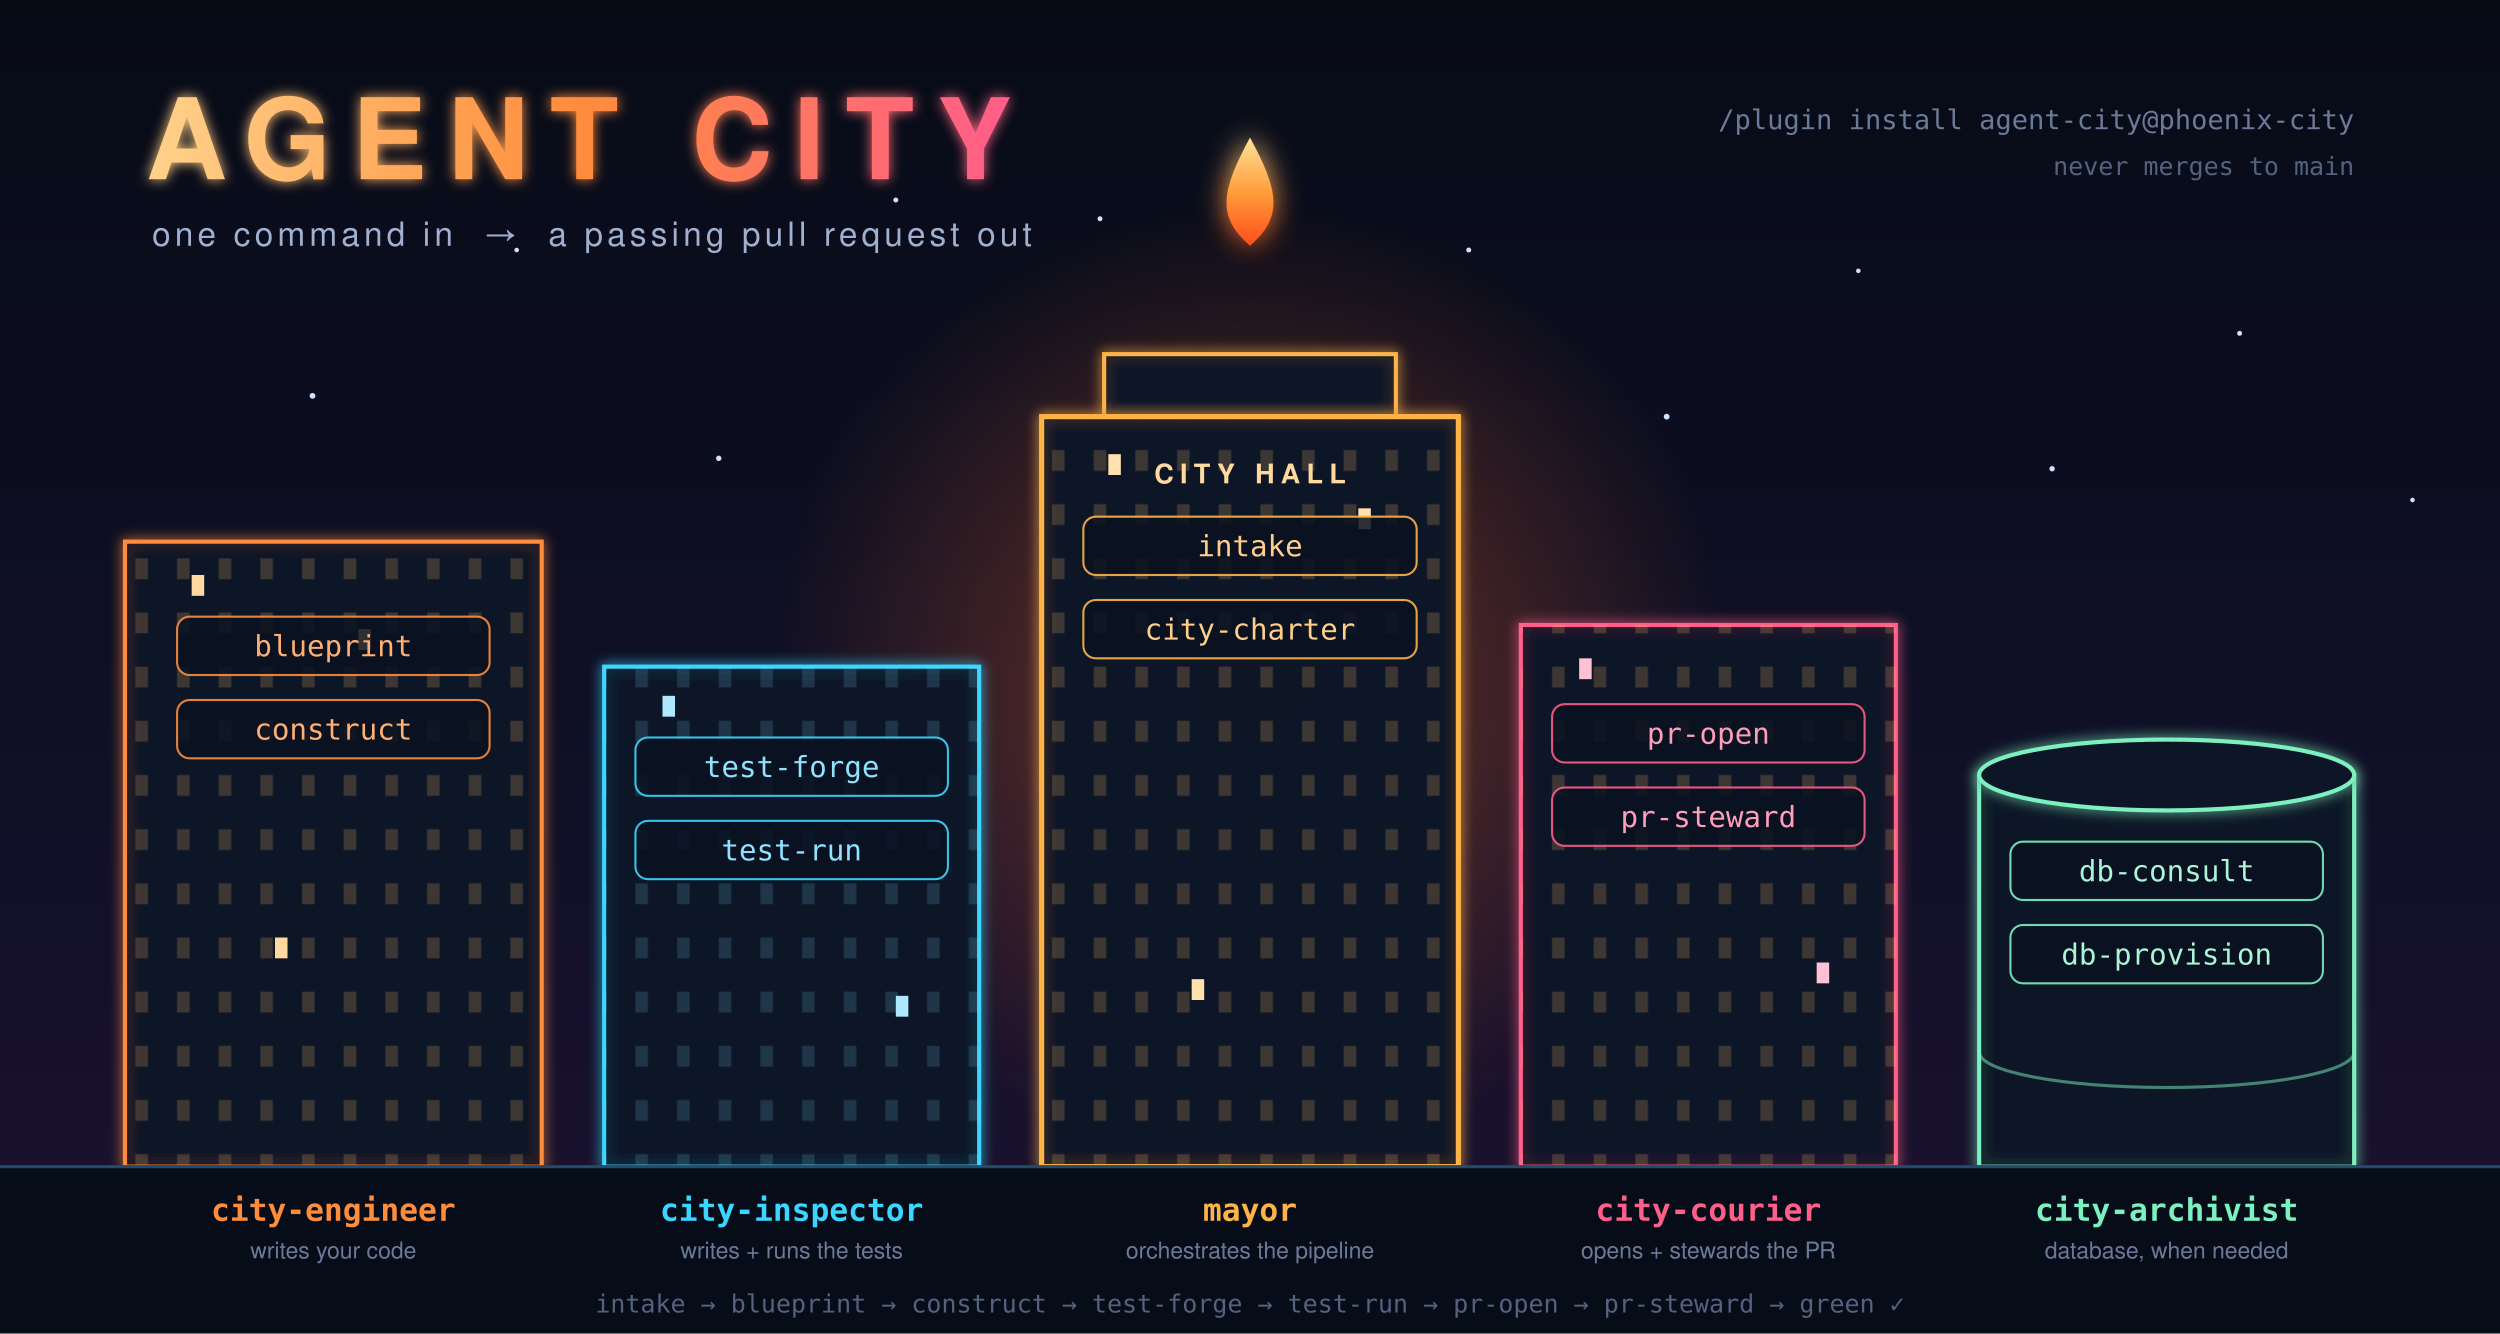
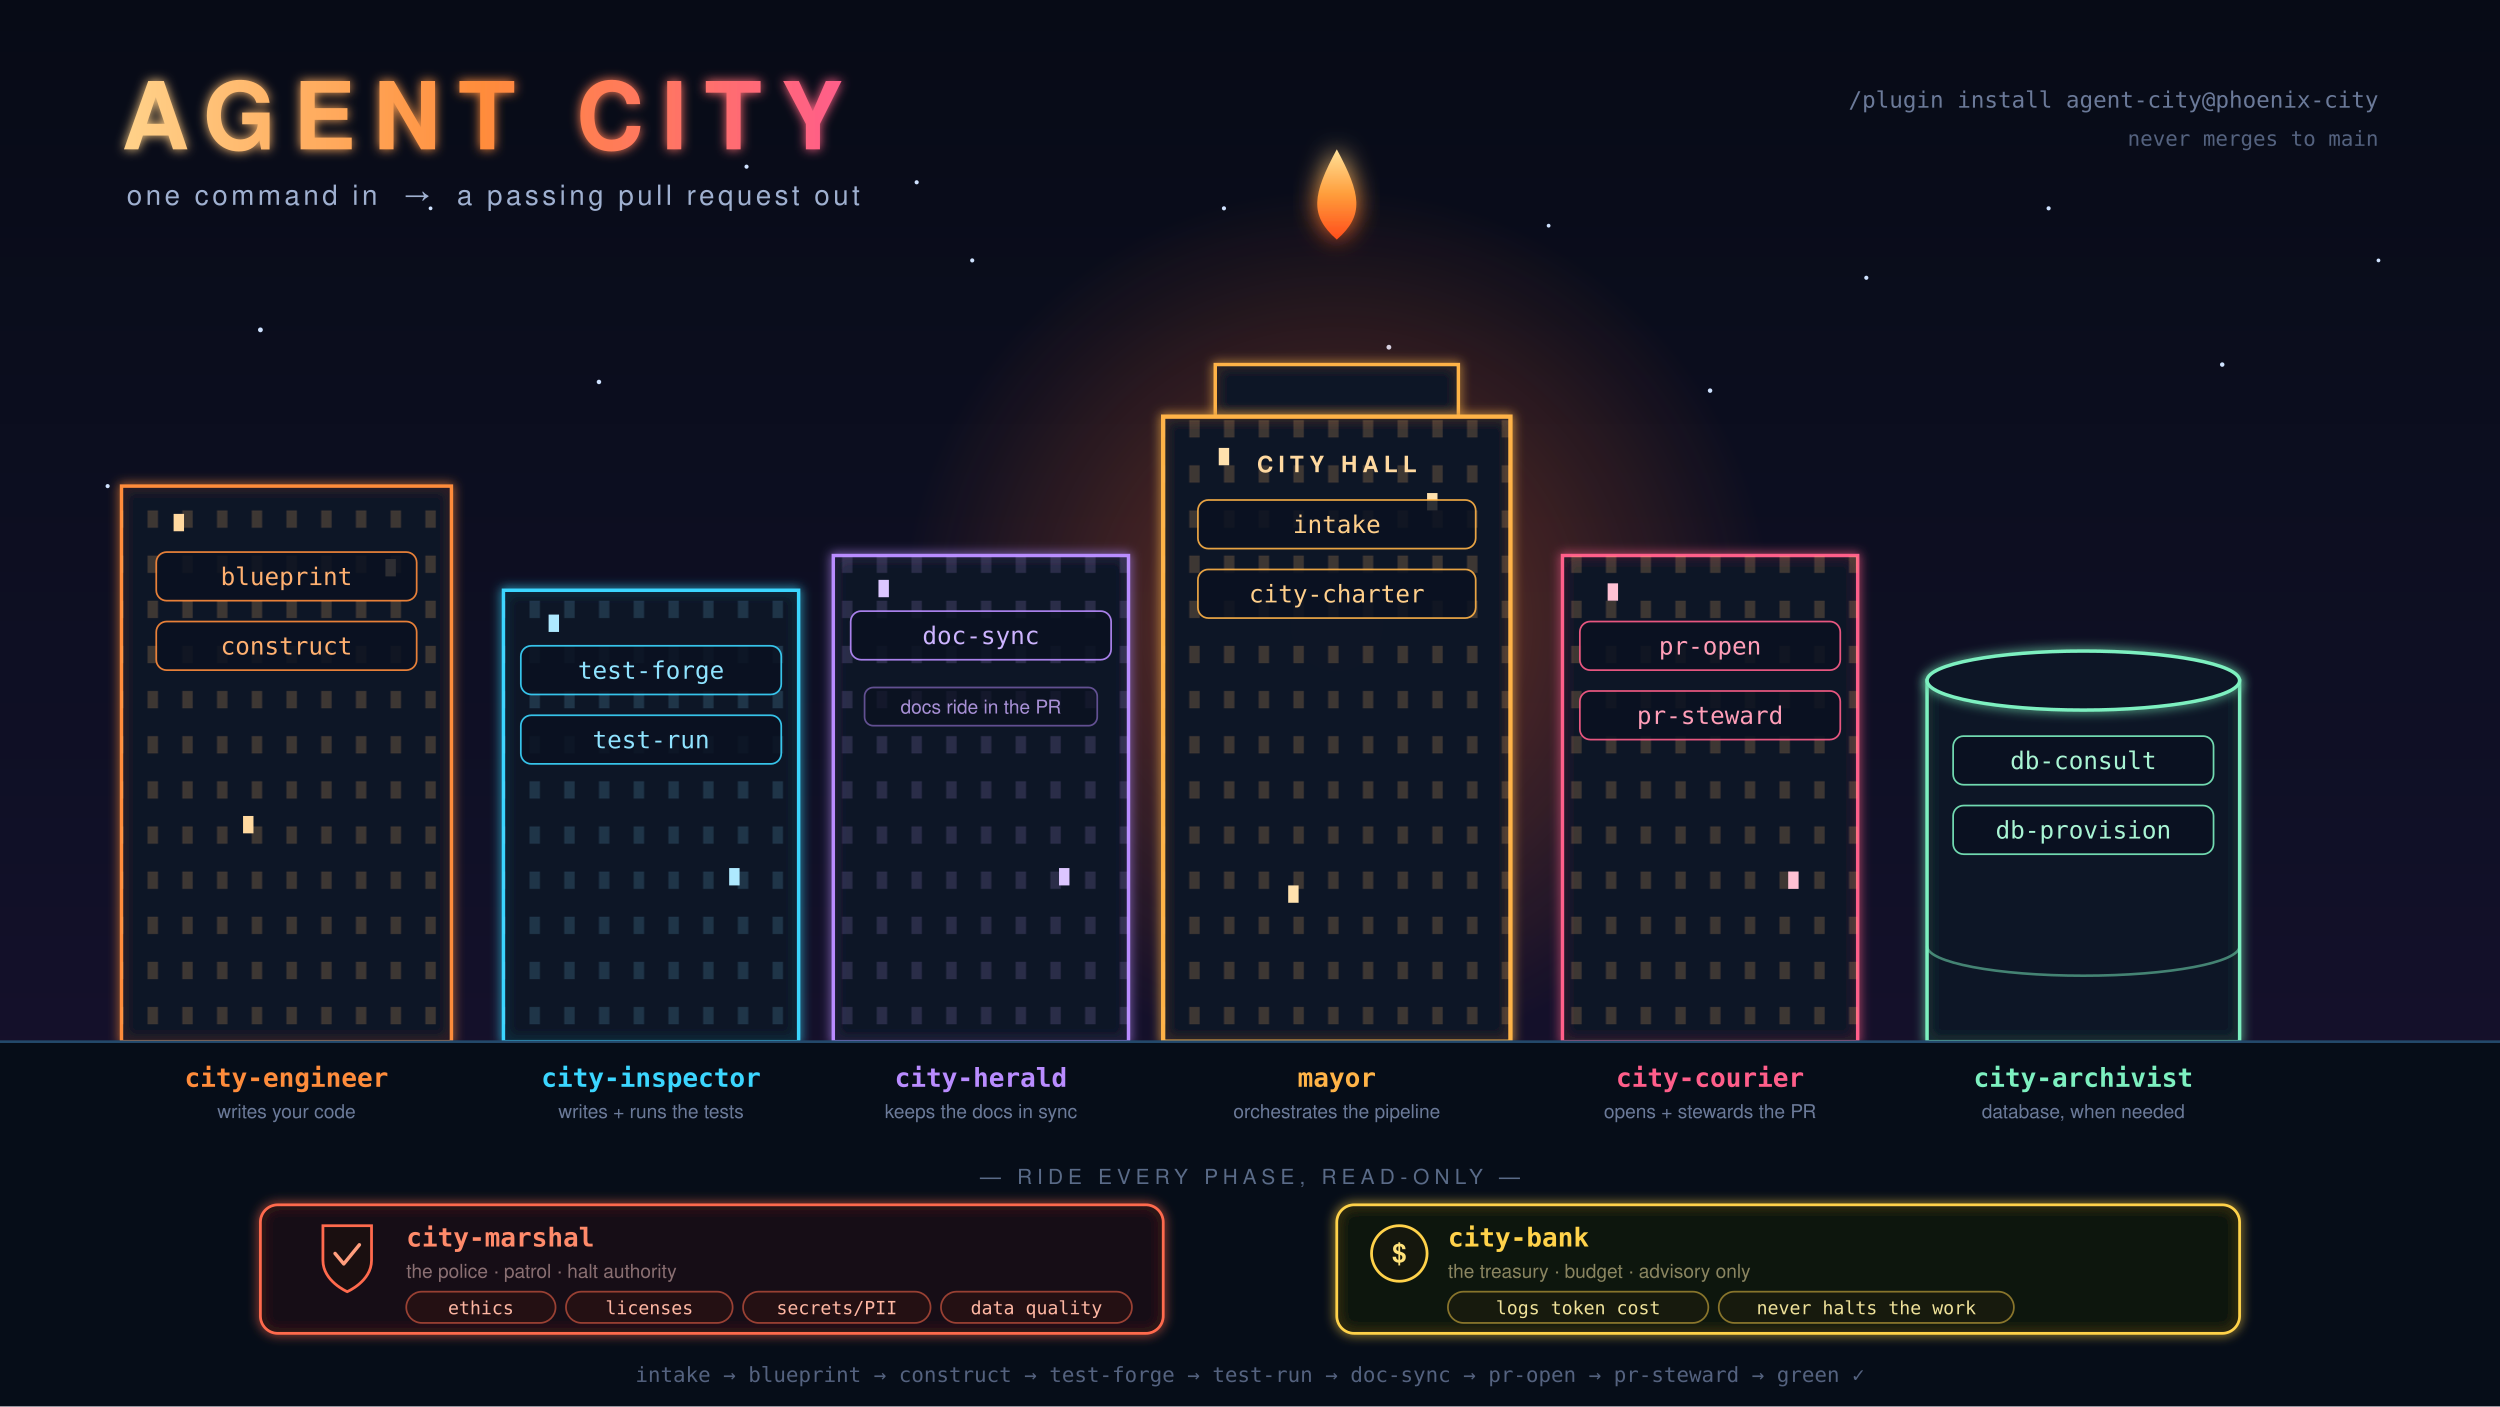
- <svg xmlns="http://www.w3.org/2000/svg" viewBox="0 0 1200 640" role="img" aria-label="Agent City: the Mayor orchestrates from City Hall; the engineer, inspector, courier, and archivist buildings do the work. One command in, a passing pull request out.">
+ <svg xmlns="http://www.w3.org/2000/svg" viewBox="0 0 1440 810" role="img" aria-label="Agent City: the Mayor orchestrates from City Hall; the engineer, inspector, herald, courier, and archivist towers do the work; the marshal and the bank ride every phase along the street below. One command in, a passing pull request out.">
  <defs>
    <linearGradient id="sky" x1="0" y1="0" x2="0" y2="1">
      <stop offset="0" stop-color="#070b16" />
      <stop offset="0.6" stop-color="#101027" />
      <stop offset="1" stop-color="#1d1130" />
    </linearGradient>
    <radialGradient id="sun" cx="0.5" cy="0.5" r="0.5">
      <stop offset="0" stop-color="#ff9d3b" stop-opacity="0.55" />
      <stop offset="0.45" stop-color="#ff6a2b" stop-opacity="0.22" />
      <stop offset="1" stop-color="#ff6a2b" stop-opacity="0" />
    </radialGradient>
    <linearGradient id="flame" x1="0" y1="0" x2="0" y2="1">
      <stop offset="0" stop-color="#ffe29a" />
      <stop offset="0.5" stop-color="#ff9d3b" />
      <stop offset="1" stop-color="#ff4d1c" />
    </linearGradient>
    <linearGradient id="titleGrad" x1="0" y1="0" x2="1" y2="0">
      <stop offset="0" stop-color="#ffd28a" />
      <stop offset="0.5" stop-color="#ff8c3b" />
      <stop offset="1" stop-color="#ff5e8a" />
    </linearGradient>
    <pattern id="winWarm" patternUnits="userSpaceOnUse" width="20" height="26">
      <rect x="5" y="8" width="6" height="10" fill="#ffb86b" opacity="0.20" />
    </pattern>
    <pattern id="winCool" patternUnits="userSpaceOnUse" width="20" height="26">
      <rect x="5" y="8" width="6" height="10" fill="#7dd9ff" opacity="0.16" />
+     </pattern>
+     <pattern id="winLav" patternUnits="userSpaceOnUse" width="20" height="26">
+       <rect x="5" y="8" width="6" height="10" fill="#c4a6ff" opacity="0.16" />
    </pattern>
    <filter id="glow" x="-40%" y="-40%" width="180%" height="180%">
      <feGaussianBlur stdDeviation="3" result="b" />
      <feMerge>
        <feMergeNode in="b" />
        <feMergeNode in="SourceGraphic" />
      </feMerge>
    </filter>
    <filter id="bigGlow" x="-60%" y="-60%" width="220%" height="220%">
      <feGaussianBlur stdDeviation="7" result="b" />
      <feMerge>
        <feMergeNode in="b" />
        <feMergeNode in="SourceGraphic" />
      </feMerge>
    </filter>
    <style>
      .mono { font-family: ui-monospace, "SF Mono", Menlo, Consolas, monospace; }
      .sans { font-family: -apple-system, "Segoe UI", Helvetica, Arial, sans-serif; }
      .tw  { animation: tw 3.2s ease-in-out infinite; }
      .tw2 { animation: tw 4.1s ease-in-out 1.3s infinite; }
      .tw3 { animation: tw 5.0s ease-in-out 0.6s infinite; }
      @keyframes tw { 0%,100% { opacity:.85 } 50% { opacity:.12 } }
      .pulse { animation: pulse 5s ease-in-out infinite; }
      @keyframes pulse { 0%,100% { opacity:.5 } 50% { opacity:.95 } }
      .flow { stroke-dasharray: 7 11; animation: flow 1.4s linear infinite; }
      @keyframes flow { to { stroke-dashoffset: -18; } }
    </style>
  </defs>
-   <rect width="1200" height="640" fill="url(#sky)" />
+   <rect width="1440" height="810" fill="url(#sky)" />
  <g fill="#cfe2ff">
    <circle cx="150" cy="190" r="1.4" class="tw" />
    <circle cx="248" cy="120" r="1.1" class="tw2" />
    <circle cx="345" cy="220" r="1.3" class="tw3" />
    <circle cx="430" cy="96" r="1.2" class="tw" />
+     <circle cx="560" cy="150" r="1.2" class="tw2" />
    <circle cx="705" cy="120" r="1.2" class="tw2" />
    <circle cx="800" cy="200" r="1.4" class="tw3" />
    <circle cx="892" cy="130" r="1.1" class="tw" />
    <circle cx="985" cy="225" r="1.3" class="tw2" />
    <circle cx="1075" cy="160" r="1.2" class="tw3" />
-     <circle cx="1158" cy="240" r="1.1" class="tw" />
+     <circle cx="1180" cy="120" r="1.2" class="tw" />
+     <circle cx="1280" cy="210" r="1.3" class="tw2" />
+     <circle cx="1370" cy="150" r="1.1" class="tw3" />
    <circle cx="528" cy="105" r="1.2" class="tw3" />
    <circle cx="62" cy="280" r="1.2" class="tw2" />
  </g>
-   <circle cx="600" cy="330" r="230" fill="url(#sun)" class="pulse" />
+   <circle cx="770" cy="360" r="250" fill="url(#sun)" class="pulse" />
  <text x="70" y="86" class="sans" font-size="54" font-weight="800" letter-spacing="10" fill="url(#titleGrad)" filter="url(#glow)">AGENT CITY</text>
  <text x="73" y="118" class="sans" font-size="16" letter-spacing="2" fill="#9fb0d0">one command in  →  a passing pull request out</text>
-   <text x="1130" y="62" text-anchor="end" class="mono" font-size="13" fill="#6b7a99">/plugin install agent-city@phoenix-city</text>
-   <text x="1130" y="84" text-anchor="end" class="mono" font-size="12" fill="#54627f">never merges to main</text>
+   <text x="1370" y="62" text-anchor="end" class="mono" font-size="13" fill="#6b7a99">/plugin install agent-city@phoenix-city</text>
+   <text x="1370" y="84" text-anchor="end" class="mono" font-size="12" fill="#54627f">never merges to main</text>
  <g>
-     <rect x="60" y="260" width="200" height="300" fill="#0d1626" fill-opacity="0.93" stroke="#ff8c3b" stroke-width="2" filter="url(#glow)" />
-     <rect x="60" y="260" width="200" height="300" fill="url(#winWarm)" />
-     <rect x="92" y="276" width="6" height="10" fill="#ffd9a0" class="tw" />
-     <rect x="172" y="302" width="6" height="10" fill="#ffd9a0" class="tw2" />
-     <rect x="132" y="450" width="6" height="10" fill="#ffd9a0" class="tw3" />
-     <rect x="85" y="296" width="150" height="28" rx="6" fill="#0a1120" fill-opacity="0.85" stroke="#ff8c3b" stroke-opacity="0.9" />
-     <text x="160" y="315" text-anchor="middle" class="mono" font-size="14" fill="#ffb070">blueprint</text>
-     <rect x="85" y="336" width="150" height="28" rx="6" fill="#0a1120" fill-opacity="0.85" stroke="#ff8c3b" stroke-opacity="0.9" />
-     <text x="160" y="355" text-anchor="middle" class="mono" font-size="14" fill="#ffb070">construct</text>
+     <rect x="70" y="280" width="190" height="320" fill="#0d1626" fill-opacity="0.93" stroke="#ff8c3b" stroke-width="2" filter="url(#glow)" />
+     <rect x="70" y="280" width="190" height="320" fill="url(#winWarm)" />
+     <rect x="100" y="296" width="6" height="10" fill="#ffd9a0" class="tw" />
+     <rect x="222" y="322" width="6" height="10" fill="#ffd9a0" class="tw2" />
+     <rect x="140" y="470" width="6" height="10" fill="#ffd9a0" class="tw3" />
+     <rect x="90" y="318" width="150" height="28" rx="6" fill="#0a1120" fill-opacity="0.85" stroke="#ff8c3b" stroke-opacity="0.9" />
+     <text x="165" y="337" text-anchor="middle" class="mono" font-size="14" fill="#ffb070">blueprint</text>
+     <rect x="90" y="358" width="150" height="28" rx="6" fill="#0a1120" fill-opacity="0.85" stroke="#ff8c3b" stroke-opacity="0.9" />
+     <text x="165" y="377" text-anchor="middle" class="mono" font-size="14" fill="#ffb070">construct</text>
  </g>
  <g>
-     <rect x="290" y="320" width="180" height="240" fill="#0d1626" fill-opacity="0.93" stroke="#3bd6ff" stroke-width="2" filter="url(#glow)" />
-     <rect x="290" y="320" width="180" height="240" fill="url(#winCool)" />
-     <rect x="318" y="334" width="6" height="10" fill="#aee9ff" class="tw2" />
-     <rect x="430" y="478" width="6" height="10" fill="#aee9ff" class="tw" />
-     <rect x="305" y="354" width="150" height="28" rx="6" fill="#0a1120" fill-opacity="0.85" stroke="#3bd6ff" stroke-opacity="0.9" />
-     <text x="380" y="373" text-anchor="middle" class="mono" font-size="14" fill="#8fe3ff">test-forge</text>
-     <rect x="305" y="394" width="150" height="28" rx="6" fill="#0a1120" fill-opacity="0.85" stroke="#3bd6ff" stroke-opacity="0.9" />
-     <text x="380" y="413" text-anchor="middle" class="mono" font-size="14" fill="#8fe3ff">test-run</text>
+     <rect x="290" y="340" width="170" height="260" fill="#0d1626" fill-opacity="0.93" stroke="#3bd6ff" stroke-width="2" filter="url(#glow)" />
+     <rect x="290" y="340" width="170" height="260" fill="url(#winCool)" />
+     <rect x="316" y="354" width="6" height="10" fill="#aee9ff" class="tw2" />
+     <rect x="420" y="500" width="6" height="10" fill="#aee9ff" class="tw" />
+     <rect x="300" y="372" width="150" height="28" rx="6" fill="#0a1120" fill-opacity="0.85" stroke="#3bd6ff" stroke-opacity="0.9" />
+     <text x="375" y="391" text-anchor="middle" class="mono" font-size="14" fill="#8fe3ff">test-forge</text>
+     <rect x="300" y="412" width="150" height="28" rx="6" fill="#0a1120" fill-opacity="0.85" stroke="#3bd6ff" stroke-opacity="0.9" />
+     <text x="375" y="431" text-anchor="middle" class="mono" font-size="14" fill="#8fe3ff">test-run</text>
  </g>
  <g>
-     <line x1="600" y1="170" x2="600" y2="100" stroke="#ffb347" stroke-width="2.5" filter="url(#glow)" />
-     <path d="M600 66 C586 92 584 104 600 118 C616 104 614 92 600 66 Z" fill="url(#flame)" filter="url(#bigGlow)" class="pulse" />
-     <rect x="530" y="170" width="140" height="30" fill="#0d1626" fill-opacity="0.93" stroke="#ffb347" stroke-width="2" filter="url(#glow)" />
-     <rect x="500" y="200" width="200" height="360" fill="#0d1626" fill-opacity="0.93" stroke="#ffb347" stroke-width="2.5" filter="url(#glow)" />
-     <rect x="500" y="200" width="200" height="360" fill="url(#winWarm)" />
-     <rect x="532" y="218" width="6" height="10" fill="#ffe1ad" class="tw3" />
-     <rect x="652" y="244" width="6" height="10" fill="#ffe1ad" class="tw" />
-     <rect x="572" y="470" width="6" height="10" fill="#ffe1ad" class="tw2" />
-     <text x="600" y="232" text-anchor="middle" class="sans" font-size="13" font-weight="700" letter-spacing="3" fill="#ffd9a0">CITY HALL</text>
-     <rect x="520" y="248" width="160" height="28" rx="6" fill="#0a1120" fill-opacity="0.85" stroke="#ffb347" stroke-opacity="0.9" />
-     <text x="600" y="267" text-anchor="middle" class="mono" font-size="14" fill="#ffcf8a">intake</text>
-     <rect x="520" y="288" width="160" height="28" rx="6" fill="#0a1120" fill-opacity="0.85" stroke="#ffb347" stroke-opacity="0.9" />
-     <text x="600" y="307" text-anchor="middle" class="mono" font-size="14" fill="#ffcf8a">city-charter</text>
+     <rect x="480" y="320" width="170" height="280" fill="#0d1626" fill-opacity="0.93" stroke="#b98cff" stroke-width="2" filter="url(#glow)" />
+     <rect x="480" y="320" width="170" height="280" fill="url(#winLav)" />
+     <rect x="506" y="334" width="6" height="10" fill="#dcc6ff" class="tw3" />
+     <rect x="610" y="500" width="6" height="10" fill="#dcc6ff" class="tw" />
+     <rect x="490" y="352" width="150" height="28" rx="6" fill="#0a1120" fill-opacity="0.85" stroke="#b98cff" stroke-opacity="0.9" />
+     <text x="565" y="371" text-anchor="middle" class="mono" font-size="14" fill="#cdb4ff">doc-sync</text>
+     <rect x="498" y="396" width="134" height="22" rx="5" fill="#0a1120" fill-opacity="0.7" stroke="#b98cff" stroke-opacity="0.5" />
+     <text x="565" y="411" text-anchor="middle" class="sans" font-size="11" fill="#a890d6">docs ride in the PR</text>
  </g>
  <g>
-     <rect x="730" y="300" width="180" height="260" fill="#0d1626" fill-opacity="0.93" stroke="#ff5e8a" stroke-width="2" filter="url(#glow)" />
-     <rect x="730" y="300" width="180" height="260" fill="url(#winWarm)" />
-     <rect x="758" y="316" width="6" height="10" fill="#ffc1d4" class="tw" />
-     <rect x="872" y="462" width="6" height="10" fill="#ffc1d4" class="tw3" />
-     <rect x="745" y="338" width="150" height="28" rx="6" fill="#0a1120" fill-opacity="0.85" stroke="#ff5e8a" stroke-opacity="0.9" />
-     <text x="820" y="357" text-anchor="middle" class="mono" font-size="14" fill="#ff9eb8">pr-open</text>
-     <rect x="745" y="378" width="150" height="28" rx="6" fill="#0a1120" fill-opacity="0.85" stroke="#ff5e8a" stroke-opacity="0.9" />
-     <text x="820" y="397" text-anchor="middle" class="mono" font-size="14" fill="#ff9eb8">pr-steward</text>
+     <line x1="770" y1="210" x2="770" y2="120" stroke="#ffb347" stroke-width="2.5" filter="url(#glow)" />
+     <path d="M770 86 C756 112 754 124 770 138 C786 124 784 112 770 86 Z" fill="url(#flame)" filter="url(#bigGlow)" class="pulse" />
+     <rect x="700" y="210" width="140" height="30" fill="#0d1626" fill-opacity="0.93" stroke="#ffb347" stroke-width="2" filter="url(#glow)" />
+     <rect x="670" y="240" width="200" height="360" fill="#0d1626" fill-opacity="0.93" stroke="#ffb347" stroke-width="2.5" filter="url(#glow)" />
+     <rect x="670" y="240" width="200" height="360" fill="url(#winWarm)" />
+     <rect x="702" y="258" width="6" height="10" fill="#ffe1ad" class="tw3" />
+     <rect x="822" y="284" width="6" height="10" fill="#ffe1ad" class="tw" />
+     <rect x="742" y="510" width="6" height="10" fill="#ffe1ad" class="tw2" />
+     <text x="770" y="272" text-anchor="middle" class="sans" font-size="13" font-weight="700" letter-spacing="3" fill="#ffd9a0">CITY HALL</text>
+     <rect x="690" y="288" width="160" height="28" rx="6" fill="#0a1120" fill-opacity="0.85" stroke="#ffb347" stroke-opacity="0.9" />
+     <text x="770" y="307" text-anchor="middle" class="mono" font-size="14" fill="#ffcf8a">intake</text>
+     <rect x="690" y="328" width="160" height="28" rx="6" fill="#0a1120" fill-opacity="0.85" stroke="#ffb347" stroke-opacity="0.9" />
+     <text x="770" y="347" text-anchor="middle" class="mono" font-size="14" fill="#ffcf8a">city-charter</text>
  </g>
  <g>
-     <rect x="950" y="372" width="180" height="188" fill="#0d1626" fill-opacity="0.93" stroke="#7df0c0" stroke-width="2" filter="url(#glow)" />
-     <ellipse cx="1040" cy="372" rx="90" ry="17" fill="#0d1626" stroke="#7df0c0" stroke-width="2" filter="url(#glow)" />
-     <path d="M950 505 A90 17 0 0 0 1130 505" fill="none" stroke="#7df0c0" stroke-width="1.5" stroke-opacity="0.5" />
-     <rect x="965" y="404" width="150" height="28" rx="6" fill="#0a1120" fill-opacity="0.85" stroke="#7df0c0" stroke-opacity="0.9" />
-     <text x="1040" y="423" text-anchor="middle" class="mono" font-size="14" fill="#a9f5d4">db-consult</text>
-     <rect x="965" y="444" width="150" height="28" rx="6" fill="#0a1120" fill-opacity="0.85" stroke="#7df0c0" stroke-opacity="0.9" />
-     <text x="1040" y="463" text-anchor="middle" class="mono" font-size="14" fill="#a9f5d4">db-provision</text>
+     <rect x="900" y="320" width="170" height="280" fill="#0d1626" fill-opacity="0.93" stroke="#ff5e8a" stroke-width="2" filter="url(#glow)" />
+     <rect x="900" y="320" width="170" height="280" fill="url(#winWarm)" />
+     <rect x="926" y="336" width="6" height="10" fill="#ffc1d4" class="tw" />
+     <rect x="1030" y="502" width="6" height="10" fill="#ffc1d4" class="tw3" />
+     <rect x="910" y="358" width="150" height="28" rx="6" fill="#0a1120" fill-opacity="0.85" stroke="#ff5e8a" stroke-opacity="0.9" />
+     <text x="985" y="377" text-anchor="middle" class="mono" font-size="14" fill="#ff9eb8">pr-open</text>
+     <rect x="910" y="398" width="150" height="28" rx="6" fill="#0a1120" fill-opacity="0.85" stroke="#ff5e8a" stroke-opacity="0.9" />
+     <text x="985" y="417" text-anchor="middle" class="mono" font-size="14" fill="#ff9eb8">pr-steward</text>
  </g>
-   <line x1="70" y1="545" x2="1130" y2="545" stroke="#ff8c3b" stroke-width="2" stroke-opacity="0.55" class="flow" filter="url(#glow)" />
-   <rect x="0" y="560" width="1200" height="80" fill="#060d18" />
-   <line x1="0" y1="560" x2="1200" y2="560" stroke="#23496b" stroke-width="1.5" />
+   <g>
+     <rect x="1110" y="392" width="180" height="208" fill="#0d1626" fill-opacity="0.93" stroke="#7df0c0" stroke-width="2" filter="url(#glow)" />
+     <ellipse cx="1200" cy="392" rx="90" ry="17" fill="#0d1626" stroke="#7df0c0" stroke-width="2" filter="url(#glow)" />
+     <path d="M1110 545 A90 17 0 0 0 1290 545" fill="none" stroke="#7df0c0" stroke-width="1.5" stroke-opacity="0.5" />
+     <rect x="1125" y="424" width="150" height="28" rx="6" fill="#0a1120" fill-opacity="0.85" stroke="#7df0c0" stroke-opacity="0.9" />
+     <text x="1200" y="443" text-anchor="middle" class="mono" font-size="14" fill="#a9f5d4">db-consult</text>
+     <rect x="1125" y="464" width="150" height="28" rx="6" fill="#0a1120" fill-opacity="0.85" stroke="#7df0c0" stroke-opacity="0.9" />
+     <text x="1200" y="483" text-anchor="middle" class="mono" font-size="14" fill="#a9f5d4">db-provision</text>
+   </g>
+   <line x1="70" y1="585" x2="1290" y2="585" stroke="#ff8c3b" stroke-width="2" stroke-opacity="0.55" class="flow" filter="url(#glow)" />
+   <rect x="0" y="600" width="1440" height="210" fill="#060d18" />
+   <line x1="0" y1="600" x2="1440" y2="600" stroke="#23496b" stroke-width="1.5" />
  <g text-anchor="middle">
-     <text x="160" y="586" class="mono" font-size="15" font-weight="700" fill="#ff8c3b">city-engineer</text>
-     <text x="160" y="604" class="sans" font-size="11" fill="#6b7a99">writes your code</text>
-     <text x="380" y="586" class="mono" font-size="15" font-weight="700" fill="#3bd6ff">city-inspector</text>
-     <text x="380" y="604" class="sans" font-size="11" fill="#6b7a99">writes + runs the tests</text>
-     <text x="600" y="586" class="mono" font-size="15" font-weight="700" fill="#ffb347">mayor</text>
-     <text x="600" y="604" class="sans" font-size="11" fill="#6b7a99">orchestrates the pipeline</text>
-     <text x="820" y="586" class="mono" font-size="15" font-weight="700" fill="#ff5e8a">city-courier</text>
-     <text x="820" y="604" class="sans" font-size="11" fill="#6b7a99">opens + stewards the PR</text>
-     <text x="1040" y="586" class="mono" font-size="15" font-weight="700" fill="#7df0c0">city-archivist</text>
-     <text x="1040" y="604" class="sans" font-size="11" fill="#6b7a99">database, when needed</text>
+     <text x="165" y="626" class="mono" font-size="15" font-weight="700" fill="#ff8c3b">city-engineer</text>
+     <text x="165" y="644" class="sans" font-size="11" fill="#6b7a99">writes your code</text>
+     <text x="375" y="626" class="mono" font-size="15" font-weight="700" fill="#3bd6ff">city-inspector</text>
+     <text x="375" y="644" class="sans" font-size="11" fill="#6b7a99">writes + runs the tests</text>
+     <text x="565" y="626" class="mono" font-size="15" font-weight="700" fill="#b98cff">city-herald</text>
+     <text x="565" y="644" class="sans" font-size="11" fill="#6b7a99">keeps the docs in sync</text>
+     <text x="770" y="626" class="mono" font-size="15" font-weight="700" fill="#ffb347">mayor</text>
+     <text x="770" y="644" class="sans" font-size="11" fill="#6b7a99">orchestrates the pipeline</text>
+     <text x="985" y="626" class="mono" font-size="15" font-weight="700" fill="#ff5e8a">city-courier</text>
+     <text x="985" y="644" class="sans" font-size="11" fill="#6b7a99">opens + stewards the PR</text>
+     <text x="1200" y="626" class="mono" font-size="15" font-weight="700" fill="#7df0c0">city-archivist</text>
+     <text x="1200" y="644" class="sans" font-size="11" fill="#6b7a99">database, when needed</text>
  </g>
-   <text x="600" y="630" text-anchor="middle" class="mono" font-size="12" fill="#54627f">intake → blueprint → construct → test-forge → test-run → pr-open → pr-steward → green ✓</text>
+   <text x="720" y="682" text-anchor="middle" class="sans" font-size="12" letter-spacing="3" fill="#5a6b88">— RIDE EVERY PHASE, READ-ONLY —</text>
+   <g>
+     <rect x="150" y="694" width="520" height="74" rx="10" fill="#140d12" fill-opacity="0.9" stroke="#ff6a4d" stroke-width="1.6" filter="url(#glow)" />
+     <path d="M186 706 L214 706 L214 726 C214 738 200 744 200 744 C200 744 186 738 186 726 Z" fill="#1a0f10" stroke="#ff6a4d" stroke-width="1.6" />
+     <path d="M193 722 l5 6 l9 -11" fill="none" stroke="#ff9d7d" stroke-width="2" stroke-linecap="round" stroke-linejoin="round" />
+     <text x="234" y="718" class="mono" font-size="15" font-weight="700" fill="#ff8a6a">city-marshal</text>
+     <text x="234" y="736" class="sans" font-size="11" fill="#8a6f72">the police · patrol · halt authority</text>
+     <g class="mono" font-size="10.5" fill="#ffb7a3" text-anchor="middle">
+       <rect x="234" y="744" width="86" height="18" rx="9" fill="#241013" stroke="#ff6a4d" stroke-opacity="0.55" />
+       <text x="277" y="757">ethics</text>
+       <rect x="326" y="744" width="96" height="18" rx="9" fill="#241013" stroke="#ff6a4d" stroke-opacity="0.55" />
+       <text x="374" y="757">licenses</text>
+       <rect x="428" y="744" width="108" height="18" rx="9" fill="#241013" stroke="#ff6a4d" stroke-opacity="0.55" />
+       <text x="482" y="757">secrets/PII</text>
+       <rect x="542" y="744" width="110" height="18" rx="9" fill="#241013" stroke="#ff6a4d" stroke-opacity="0.55" />
+       <text x="597" y="757">data quality</text>
+     </g>
+   </g>
+   <g>
+     <rect x="770" y="694" width="520" height="74" rx="10" fill="#0f1410" fill-opacity="0.9" stroke="#ffd24a" stroke-width="1.6" filter="url(#glow)" />
+     <circle cx="806" cy="722" r="16" fill="#15170d" stroke="#ffd24a" stroke-width="1.6" />
+     <text x="806" y="727" text-anchor="middle" class="sans" font-size="15" font-weight="800" fill="#ffe27a">$</text>
+     <text x="834" y="718" class="mono" font-size="15" font-weight="700" fill="#ffd24a">city-bank</text>
+     <text x="834" y="736" class="sans" font-size="11" fill="#8a8560">the treasury · budget · advisory only</text>
+     <g class="mono" font-size="10.5" fill="#f0e29a" text-anchor="middle">
+       <rect x="834" y="744" width="150" height="18" rx="9" fill="#171a0d" stroke="#ffd24a" stroke-opacity="0.5" />
+       <text x="909" y="757">logs token cost</text>
+       <rect x="990" y="744" width="170" height="18" rx="9" fill="#171a0d" stroke="#ffd24a" stroke-opacity="0.5" />
+       <text x="1075" y="757">never halts the work</text>
+     </g>
+   </g>
+   <text x="720" y="796" text-anchor="middle" class="mono" font-size="12" fill="#54627f">intake → blueprint → construct → test-forge → test-run → doc-sync → pr-open → pr-steward → green ✓</text>
</svg>
